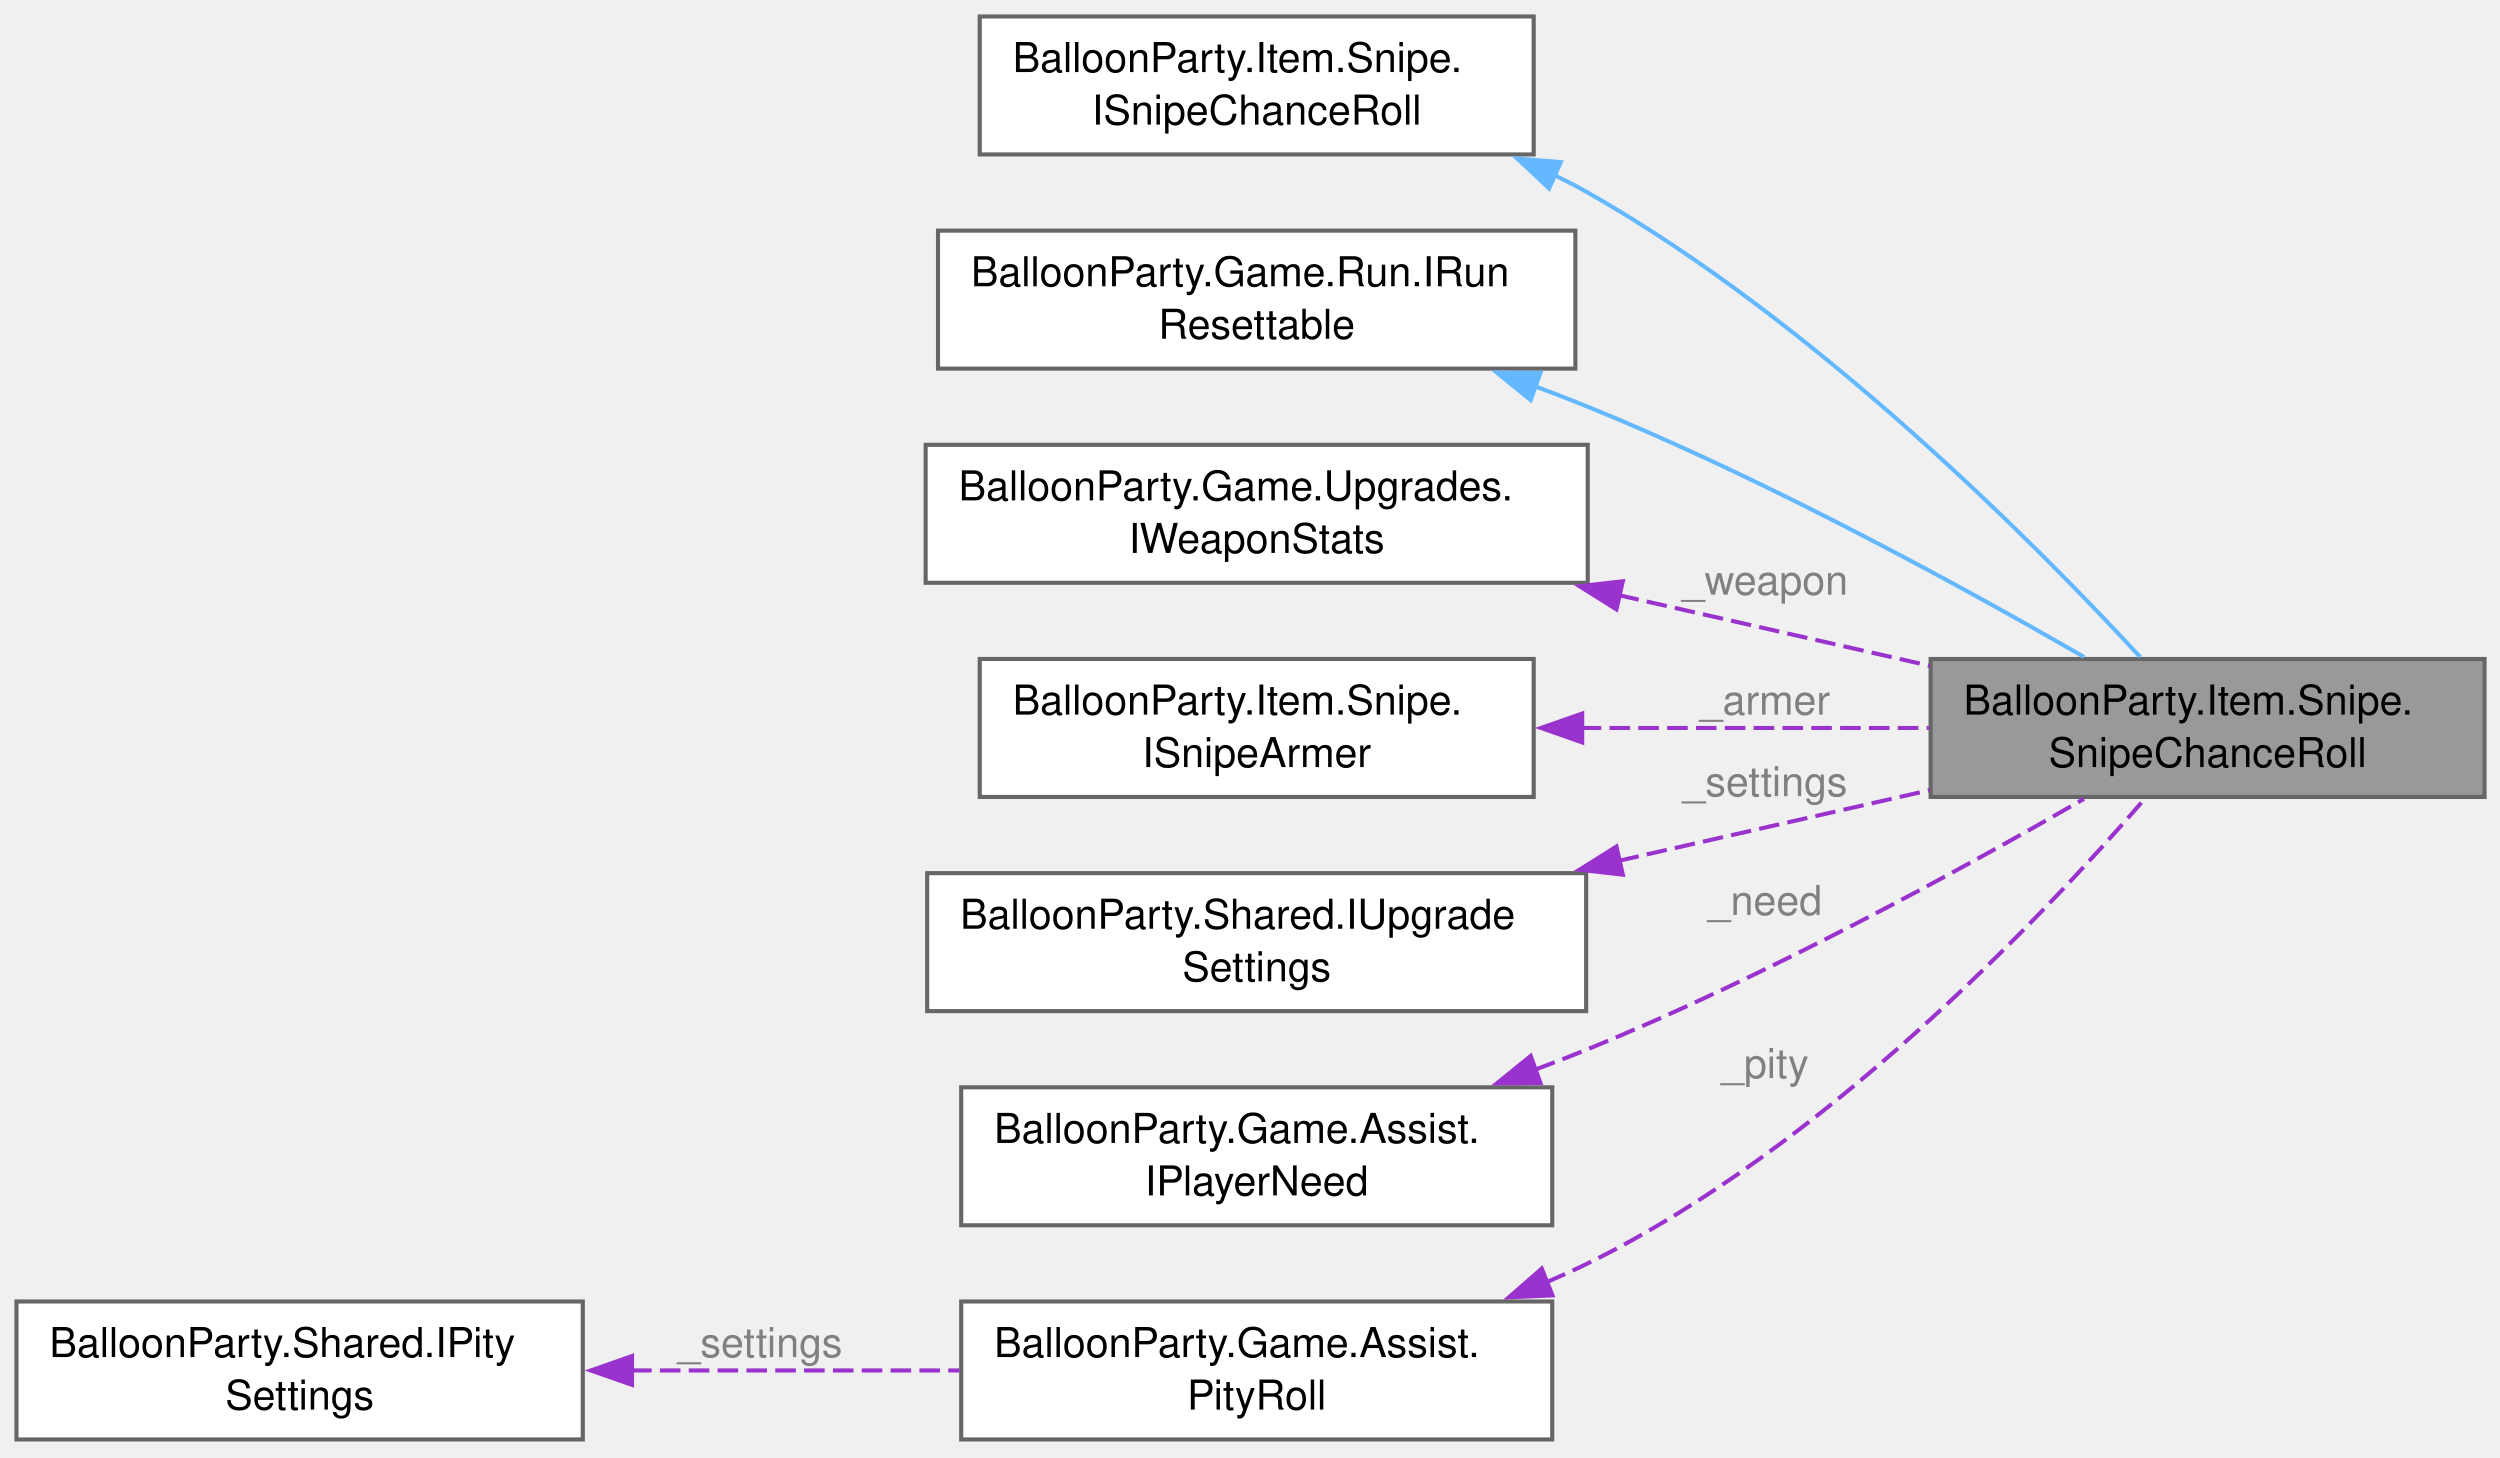
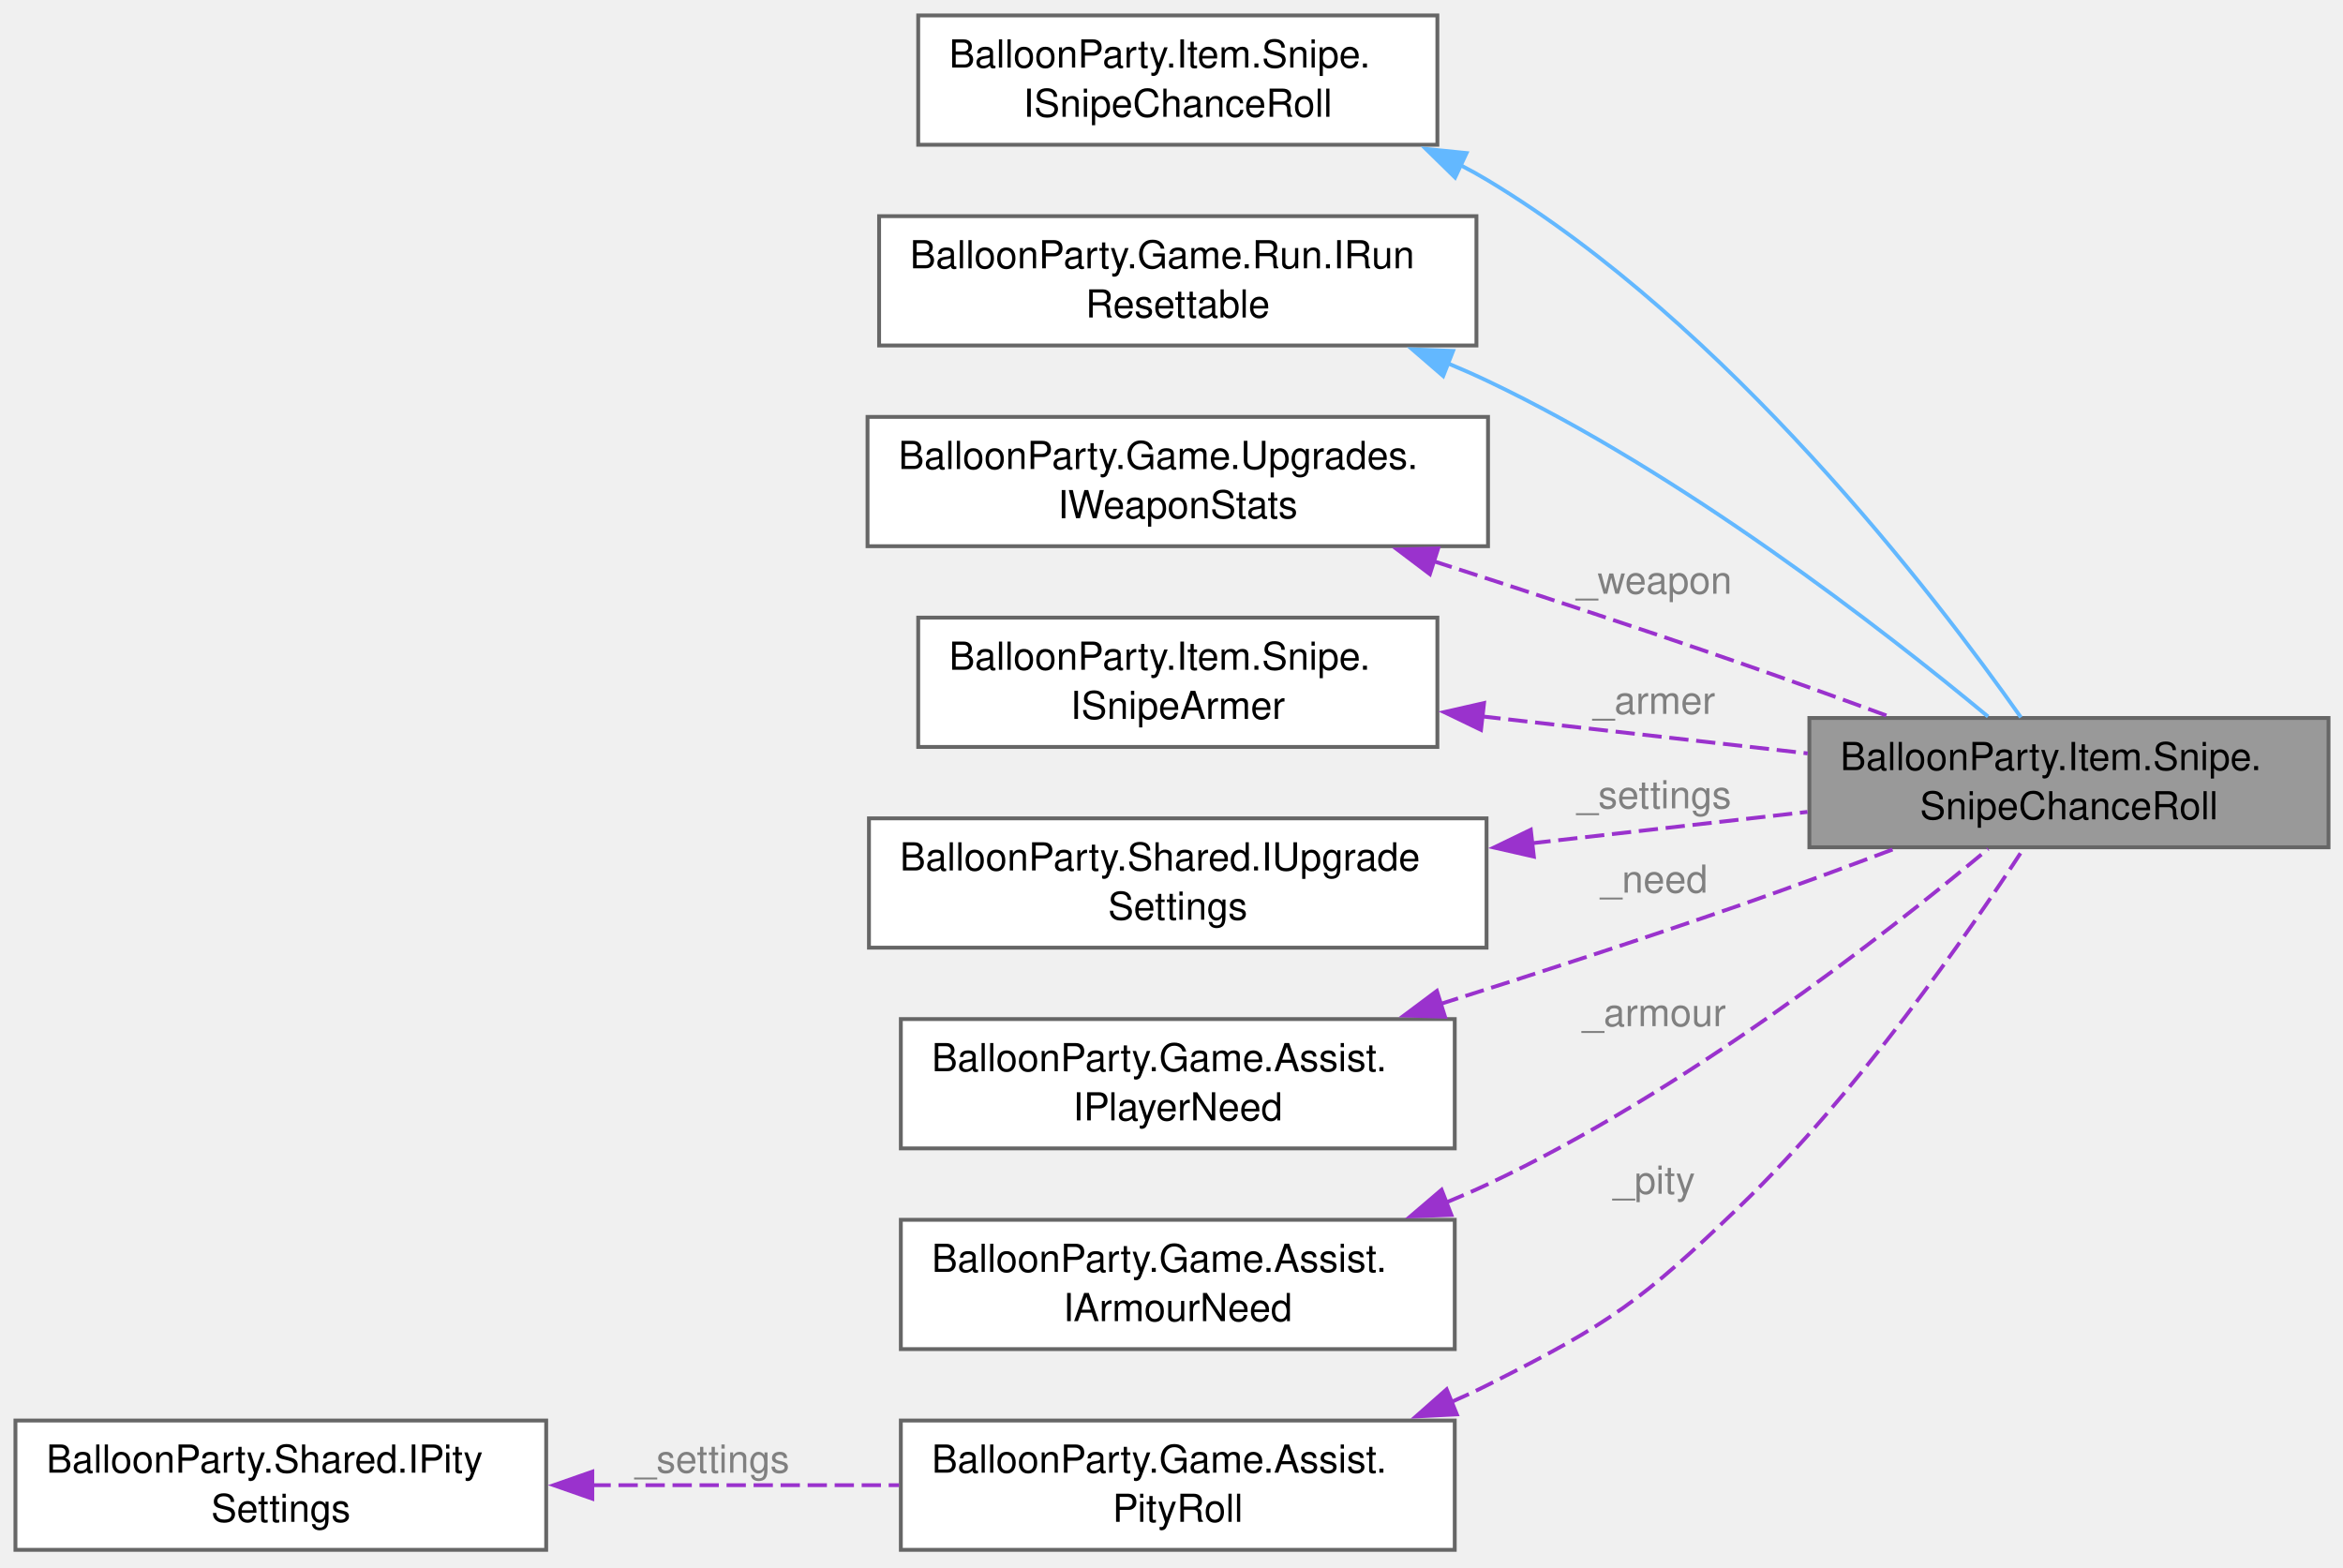
- <svg xmlns="http://www.w3.org/2000/svg" xmlns:xlink="http://www.w3.org/1999/xlink" width="607pt" height="354pt" viewBox="0.00 0.00 607.00 354.00">
-   <g id="graph0" class="graph" transform="scale(1 1) rotate(0) translate(4 349.5)">
+ <svg xmlns="http://www.w3.org/2000/svg" xmlns:xlink="http://www.w3.org/1999/xlink" width="607pt" height="406pt" viewBox="0.00 0.00 607.00 406.00">
+   <g id="graph0" class="graph" transform="scale(1 1) rotate(0) translate(4 401.5)">
    <g id="Node000001" class="node">
      <g id="a_Node000001">
        <a xlink:title="The Sharpshooter card's roll, once per ball the thrower loads.">
-           <polygon fill="#999999" stroke="#666666" points="599.25,-189.5 464.75,-189.5 464.75,-156 599.25,-156 599.25,-189.5" />
-           <text xml:space="preserve" text-anchor="start" x="472.75" y="-176" font-family="Helvetica,sans-Serif" font-size="10.00">BalloonParty.Item.Snipe.</text>
-           <text xml:space="preserve" text-anchor="middle" x="532" y="-163.25" font-family="Helvetica,sans-Serif" font-size="10.00">SnipeChanceRoll</text>
+           <polygon fill="#999999" stroke="#666666" points="599.25,-215.5 464.75,-215.5 464.75,-182 599.25,-182 599.25,-215.5" />
+           <text xml:space="preserve" text-anchor="start" x="472.75" y="-202" font-family="Helvetica,sans-Serif" font-size="10.00">BalloonParty.Item.Snipe.</text>
+           <text xml:space="preserve" text-anchor="middle" x="532" y="-189.25" font-family="Helvetica,sans-Serif" font-size="10.00">SnipeChanceRoll</text>
        </a>
      </g>
    </g>
    <g id="Node000002" class="node">
      <g id="a_Node000002">
        <a xlink:href="interfaceBalloonParty_1_1Item_1_1Snipe_1_1ISnipeChanceRoll.html" target="_top" xlink:title="What the thrower asks of each ball it loads: roll the Sharpshooter card's chance at a Snipe lance.">
-           <polygon fill="white" stroke="#666666" points="368.38,-345.5 233.88,-345.5 233.88,-312 368.38,-312 368.38,-345.5" />
-           <text xml:space="preserve" text-anchor="start" x="241.88" y="-332" font-family="Helvetica,sans-Serif" font-size="10.00">BalloonParty.Item.Snipe.</text>
-           <text xml:space="preserve" text-anchor="middle" x="301.12" y="-319.25" font-family="Helvetica,sans-Serif" font-size="10.00">ISnipeChanceRoll</text>
+           <polygon fill="white" stroke="#666666" points="368.38,-397.5 233.88,-397.5 233.88,-364 368.38,-364 368.38,-397.5" />
+           <text xml:space="preserve" text-anchor="start" x="241.88" y="-384" font-family="Helvetica,sans-Serif" font-size="10.00">BalloonParty.Item.Snipe.</text>
+           <text xml:space="preserve" text-anchor="middle" x="301.12" y="-371.25" font-family="Helvetica,sans-Serif" font-size="10.00">ISnipeChanceRoll</text>
        </a>
      </g>
    </g>
    <g id="edge1_Node000001_Node000002" class="edge">
      <g id="a_edge1_Node000001_Node000002">
        <a xlink:title=" ">
-           <path fill="none" stroke="#63b8ff" d="M373.35,-307.02C376.14,-305.66 378.87,-304.24 381.5,-302.75 436.84,-271.35 490.27,-217.44 515.65,-189.96" />
-           <polygon fill="#63b8ff" stroke="#63b8ff" points="372.12,-303.73 364.4,-311 374.96,-310.13 372.12,-303.73" />
+           <path fill="none" stroke="#63b8ff" d="M374.36,-358.72C376.81,-357.46 379.19,-356.14 381.5,-354.75 443.51,-317.39 496.99,-247.7 519.56,-215.66" />
+           <polygon fill="#63b8ff" stroke="#63b8ff" points="372.97,-355.51 365.4,-362.92 375.94,-361.85 372.97,-355.51" />
        </a>
      </g>
    </g>
    <g id="Node000003" class="node">
      <g id="a_Node000003">
        <a xlink:href="interfaceBalloonParty_1_1Game_1_1Run_1_1IRunResettable.html" target="_top" xlink:title="RunController invokes implementations in ascending ResetOrder, lower first.">
-           <polygon fill="white" stroke="#666666" points="378.5,-293.5 223.75,-293.5 223.75,-260 378.5,-260 378.5,-293.5" />
-           <text xml:space="preserve" text-anchor="start" x="231.75" y="-280" font-family="Helvetica,sans-Serif" font-size="10.00">BalloonParty.Game.Run.IRun</text>
-           <text xml:space="preserve" text-anchor="middle" x="301.12" y="-267.25" font-family="Helvetica,sans-Serif" font-size="10.00">Resettable</text>
+           <polygon fill="white" stroke="#666666" points="378.5,-345.5 223.75,-345.5 223.75,-312 378.5,-312 378.5,-345.5" />
+           <text xml:space="preserve" text-anchor="start" x="231.75" y="-332" font-family="Helvetica,sans-Serif" font-size="10.00">BalloonParty.Game.Run.IRun</text>
+           <text xml:space="preserve" text-anchor="middle" x="301.12" y="-319.25" font-family="Helvetica,sans-Serif" font-size="10.00">Resettable</text>
        </a>
      </g>
    </g>
    <g id="edge2_Node000001_Node000003" class="edge">
      <g id="a_edge2_Node000001_Node000003">
        <a xlink:title=" ">
-           <path fill="none" stroke="#63b8ff" d="M368.8,-255.67C373.12,-254.07 377.39,-252.42 381.5,-250.75 424.89,-233.1 472.44,-207.05 502,-189.99" />
-           <polygon fill="#63b8ff" stroke="#63b8ff" points="367.65,-252.36 359.42,-259.03 370.01,-258.95 367.65,-252.36" />
+           <path fill="none" stroke="#63b8ff" d="M371.17,-307.34C374.7,-305.87 378.16,-304.34 381.5,-302.75 431.75,-278.84 483.57,-238.65 511.05,-215.86" />
+           <polygon fill="#63b8ff" stroke="#63b8ff" points="369.89,-304.08 361.87,-311 372.45,-310.59 369.89,-304.08" />
        </a>
      </g>
    </g>
    <g id="Node000004" class="node">
      <g id="a_Node000004">
        <a xlink:href="interfaceBalloonParty_1_1Game_1_1Upgrades_1_1IWeaponStats.html" target="_top" xlink:title="The run's weapon after its upgrade cards: the configured base plus every card held.">
-           <polygon fill="white" stroke="#666666" points="381.5,-241.5 220.75,-241.5 220.75,-208 381.5,-208 381.5,-241.5" />
-           <text xml:space="preserve" text-anchor="start" x="228.75" y="-228" font-family="Helvetica,sans-Serif" font-size="10.00">BalloonParty.Game.Upgrades.</text>
-           <text xml:space="preserve" text-anchor="middle" x="301.12" y="-215.25" font-family="Helvetica,sans-Serif" font-size="10.00">IWeaponStats</text>
+           <polygon fill="white" stroke="#666666" points="381.5,-293.5 220.75,-293.5 220.75,-260 381.5,-260 381.5,-293.5" />
+           <text xml:space="preserve" text-anchor="start" x="228.75" y="-280" font-family="Helvetica,sans-Serif" font-size="10.00">BalloonParty.Game.Upgrades.</text>
+           <text xml:space="preserve" text-anchor="middle" x="301.12" y="-267.25" font-family="Helvetica,sans-Serif" font-size="10.00">IWeaponStats</text>
        </a>
      </g>
    </g>
    <g id="edge3_Node000001_Node000004" class="edge">
      <g id="a_edge3_Node000001_Node000004">
        <a xlink:title=" ">
-           <path fill="none" stroke="#9a32cd" stroke-dasharray="5,2" d="M388.99,-205.01C414.03,-199.32 440.94,-193.21 464.53,-187.85" />
-           <polygon fill="#9a32cd" stroke="#9a32cd" points="388.47,-201.54 379.5,-207.17 390.02,-208.37 388.47,-201.54" />
+           <path fill="none" stroke="#9a32cd" stroke-dasharray="5,2" d="M367.34,-256.14C392.26,-248.12 420.89,-238.71 446.75,-229.75 459.27,-225.41 472.76,-220.54 485.2,-215.96" />
+           <polygon fill="#9a32cd" stroke="#9a32cd" points="366.44,-252.76 357.99,-259.15 368.58,-259.42 366.44,-252.76" />
        </a>
      </g>
-       <text xml:space="preserve" text-anchor="middle" x="423.12" y="-205.11" font-family="Helvetica,sans-Serif" font-size="10.00" fill="grey"> _weapon</text>
+       <text xml:space="preserve" text-anchor="middle" x="423.12" y="-247.7" font-family="Helvetica,sans-Serif" font-size="10.00" fill="grey"> _weapon</text>
    </g>
    <g id="Node000005" class="node">
      <g id="a_Node000005">
        <a xlink:href="interfaceBalloonParty_1_1Item_1_1Snipe_1_1ISnipeArmer.html" target="_top" xlink:title="Arms a shot as a Snipe lance without a pickup: what SnipeItemHandler does for one.">
-           <polygon fill="white" stroke="#666666" points="368.38,-189.5 233.88,-189.5 233.88,-156 368.38,-156 368.38,-189.5" />
-           <text xml:space="preserve" text-anchor="start" x="241.88" y="-176" font-family="Helvetica,sans-Serif" font-size="10.00">BalloonParty.Item.Snipe.</text>
-           <text xml:space="preserve" text-anchor="middle" x="301.12" y="-163.25" font-family="Helvetica,sans-Serif" font-size="10.00">ISnipeArmer</text>
+           <polygon fill="white" stroke="#666666" points="368.38,-241.5 233.88,-241.5 233.88,-208 368.38,-208 368.38,-241.5" />
+           <text xml:space="preserve" text-anchor="start" x="241.88" y="-228" font-family="Helvetica,sans-Serif" font-size="10.00">BalloonParty.Item.Snipe.</text>
+           <text xml:space="preserve" text-anchor="middle" x="301.12" y="-215.25" font-family="Helvetica,sans-Serif" font-size="10.00">ISnipeArmer</text>
        </a>
      </g>
    </g>
    <g id="edge4_Node000001_Node000005" class="edge">
      <g id="a_edge4_Node000001_Node000005">
        <a xlink:title=" ">
-           <path fill="none" stroke="#9a32cd" stroke-dasharray="5,2" d="M379.78,-172.75C407.24,-172.75 437.86,-172.75 464.33,-172.75" />
-           <polygon fill="#9a32cd" stroke="#9a32cd" points="380.15,-169.25 370.15,-172.75 380.15,-176.25 380.15,-169.25" />
+           <path fill="none" stroke="#9a32cd" stroke-dasharray="5,2" d="M379.78,-215.93C407.24,-212.81 437.86,-209.33 464.33,-206.32" />
+           <polygon fill="#9a32cd" stroke="#9a32cd" points="379.68,-212.42 370.14,-217.02 380.47,-219.37 379.68,-212.42" />
        </a>
      </g>
-       <text xml:space="preserve" text-anchor="middle" x="423.12" y="-176" font-family="Helvetica,sans-Serif" font-size="10.00" fill="grey"> _armer</text>
+       <text xml:space="preserve" text-anchor="middle" x="423.12" y="-216.56" font-family="Helvetica,sans-Serif" font-size="10.00" fill="grey"> _armer</text>
    </g>
    <g id="Node000006" class="node">
      <g id="a_Node000006">
        <a xlink:href="interfaceBalloonParty_1_1Shared_1_1IUpgradeSettings.html" target="_top" xlink:title="When the level-up deals cards, how many, and from which deck.">
-           <polygon fill="white" stroke="#666666" points="381.12,-137.5 221.12,-137.5 221.12,-104 381.12,-104 381.12,-137.5" />
-           <text xml:space="preserve" text-anchor="start" x="229.12" y="-124" font-family="Helvetica,sans-Serif" font-size="10.00">BalloonParty.Shared.IUpgrade</text>
-           <text xml:space="preserve" text-anchor="middle" x="301.12" y="-111.25" font-family="Helvetica,sans-Serif" font-size="10.00">Settings</text>
+           <polygon fill="white" stroke="#666666" points="381.12,-189.5 221.12,-189.5 221.12,-156 381.12,-156 381.12,-189.5" />
+           <text xml:space="preserve" text-anchor="start" x="229.12" y="-176" font-family="Helvetica,sans-Serif" font-size="10.00">BalloonParty.Shared.IUpgrade</text>
+           <text xml:space="preserve" text-anchor="middle" x="301.12" y="-163.25" font-family="Helvetica,sans-Serif" font-size="10.00">Settings</text>
        </a>
      </g>
    </g>
    <g id="edge5_Node000001_Node000006" class="edge">
      <g id="a_edge5_Node000001_Node000006">
        <a xlink:title=" ">
-           <path fill="none" stroke="#9a32cd" stroke-dasharray="5,2" d="M388.99,-140.49C414.03,-146.18 440.94,-152.29 464.53,-157.65" />
-           <polygon fill="#9a32cd" stroke="#9a32cd" points="390.02,-137.13 379.5,-138.33 388.47,-143.96 390.02,-137.13" />
+           <path fill="none" stroke="#9a32cd" stroke-dasharray="5,2" d="M392.74,-183.04C416.61,-185.76 441.92,-188.63 464.27,-191.17" />
+           <polygon fill="#9a32cd" stroke="#9a32cd" points="393.37,-179.59 383.04,-181.94 392.58,-186.55 393.37,-179.59" />
        </a>
      </g>
-       <text xml:space="preserve" text-anchor="middle" x="423.12" y="-156.19" font-family="Helvetica,sans-Serif" font-size="10.00" fill="grey"> _settings</text>
+       <text xml:space="preserve" text-anchor="middle" x="423.12" y="-192.09" font-family="Helvetica,sans-Serif" font-size="10.00" fill="grey"> _settings</text>
    </g>
    <g id="Node000007" class="node">
      <g id="a_Node000007">
        <a xlink:href="interfaceBalloonParty_1_1Game_1_1Assist_1_1IPlayerNeed.html" target="_top" xlink:title="How much trouble the player is in right now, 0 (none) to 1 (one mistake from losing the run).">
-           <polygon fill="white" stroke="#666666" points="372.88,-85.5 229.38,-85.5 229.38,-52 372.88,-52 372.88,-85.5" />
-           <text xml:space="preserve" text-anchor="start" x="237.38" y="-72" font-family="Helvetica,sans-Serif" font-size="10.00">BalloonParty.Game.Assist.</text>
-           <text xml:space="preserve" text-anchor="middle" x="301.12" y="-59.25" font-family="Helvetica,sans-Serif" font-size="10.00">IPlayerNeed</text>
+           <polygon fill="white" stroke="#666666" points="372.88,-137.5 229.38,-137.5 229.38,-104 372.88,-104 372.88,-137.5" />
+           <text xml:space="preserve" text-anchor="start" x="237.38" y="-124" font-family="Helvetica,sans-Serif" font-size="10.00">BalloonParty.Game.Assist.</text>
+           <text xml:space="preserve" text-anchor="middle" x="301.12" y="-111.25" font-family="Helvetica,sans-Serif" font-size="10.00">IPlayerNeed</text>
        </a>
      </g>
    </g>
    <g id="edge6_Node000001_Node000007" class="edge">
      <g id="a_edge6_Node000001_Node000007">
        <a xlink:title=" ">
-           <path fill="none" stroke="#9a32cd" stroke-dasharray="5,2" d="M368.8,-89.82C373.13,-91.42 377.39,-93.07 381.5,-94.75 424.86,-112.46 472.42,-138.5 501.99,-155.54" />
-           <polygon fill="#9a32cd" stroke="#9a32cd" points="370.02,-86.54 359.43,-86.45 367.66,-93.12 370.02,-86.54" />
+           <path fill="none" stroke="#9a32cd" stroke-dasharray="5,2" d="M368.97,-141.35C393.52,-149.12 421.48,-158.21 446.75,-167 459.74,-171.52 473.76,-176.69 486.56,-181.52" />
+           <polygon fill="#9a32cd" stroke="#9a32cd" points="370.35,-138.11 359.76,-138.44 368.25,-144.79 370.35,-138.11" />
        </a>
      </g>
-       <text xml:space="preserve" text-anchor="middle" x="423.12" y="-127.35" font-family="Helvetica,sans-Serif" font-size="10.00" fill="grey"> _need</text>
+       <text xml:space="preserve" text-anchor="middle" x="423.12" y="-170.25" font-family="Helvetica,sans-Serif" font-size="10.00" fill="grey"> _need</text>
    </g>
    <g id="Node000008" class="node">
      <g id="a_Node000008">
+         <a xlink:href="interfaceBalloonParty_1_1Game_1_1Assist_1_1IArmourNeed.html" target="_top" xlink:title="How much armour has stood on the board too long, 0 (none) to Shared.IAssistSettings....">
+           <polygon fill="white" stroke="#666666" points="372.88,-85.5 229.38,-85.5 229.38,-52 372.88,-52 372.88,-85.5" />
+           <text xml:space="preserve" text-anchor="start" x="237.38" y="-72" font-family="Helvetica,sans-Serif" font-size="10.00">BalloonParty.Game.Assist.</text>
+           <text xml:space="preserve" text-anchor="middle" x="301.12" y="-59.25" font-family="Helvetica,sans-Serif" font-size="10.00">IArmourNeed</text>
+         </a>
+       </g>
+     </g>
+     <g id="edge7_Node000001_Node000008" class="edge">
+       <g id="a_edge7_Node000001_Node000008">
+         <a xlink:title=" ">
+           <path fill="none" stroke="#9a32cd" stroke-dasharray="5,2" d="M370.61,-89.97C374.33,-91.5 377.98,-93.09 381.5,-94.75 431.84,-118.46 483.63,-158.72 511.07,-181.58" />
+           <polygon fill="#9a32cd" stroke="#9a32cd" points="372.01,-86.76 361.42,-86.4 369.47,-93.28 372.01,-86.76" />
+         </a>
+       </g>
+       <text xml:space="preserve" text-anchor="middle" x="423.12" y="-135.67" font-family="Helvetica,sans-Serif" font-size="10.00" fill="grey"> _armour</text>
+     </g>
+     <g id="Node000009" class="node">
+       <g id="a_Node000009">
        <a xlink:href="classBalloonParty_1_1Game_1_1Assist_1_1PityRoll.html" target="_top" xlink:title="A chance roll that forgives a player in trouble.">
          <polygon fill="white" stroke="#666666" points="372.88,-33.5 229.38,-33.5 229.38,0 372.88,0 372.88,-33.5" />
          <text xml:space="preserve" text-anchor="start" x="237.38" y="-20" font-family="Helvetica,sans-Serif" font-size="10.00">BalloonParty.Game.Assist.</text>
          <text xml:space="preserve" text-anchor="middle" x="301.12" y="-7.25" font-family="Helvetica,sans-Serif" font-size="10.00">PityRoll</text>
        </a>
      </g>
    </g>
-     <g id="edge7_Node000001_Node000008" class="edge">
-       <g id="a_edge7_Node000001_Node000008">
+     <g id="edge8_Node000001_Node000009" class="edge">
+       <g id="a_edge8_Node000001_Node000009">
        <a xlink:title=" ">
-           <path fill="none" stroke="#9a32cd" stroke-dasharray="5,2" d="M371.43,-38.15C374.87,-39.62 378.25,-41.15 381.5,-42.75 439.24,-71.09 492.4,-127.39 516.86,-155.68" />
-           <polygon fill="#9a32cd" stroke="#9a32cd" points="372.94,-34.99 362.36,-34.52 370.34,-41.49 372.94,-34.99" />
+           <path fill="none" stroke="#9a32cd" stroke-dasharray="5,2" d="M371.99,-38.3C375.24,-39.72 378.43,-41.2 381.5,-42.75 413.25,-58.74 421.14,-64.35 446.75,-89 477.21,-118.32 505.61,-159.2 520.38,-181.88" />
+           <polygon fill="#9a32cd" stroke="#9a32cd" points="373.42,-35.1 362.84,-34.56 370.78,-41.58 373.42,-35.1" />
        </a>
      </g>
-       <text xml:space="preserve" text-anchor="middle" x="423.12" y="-87.76" font-family="Helvetica,sans-Serif" font-size="10.00" fill="grey"> _pity</text>
+       <text xml:space="preserve" text-anchor="middle" x="423.12" y="-92.25" font-family="Helvetica,sans-Serif" font-size="10.00" fill="grey"> _pity</text>
    </g>
-     <g id="Node000009" class="node">
-       <g id="a_Node000009">
+     <g id="Node000010" class="node">
+       <g id="a_Node000010">
        <a xlink:href="interfaceBalloonParty_1_1Shared_1_1IPitySettings.html" target="_top" xlink:title="How a chance roll forgives a player in trouble (Game/Assist/PityRoll): each roll it misses while the ...">
          <polygon fill="white" stroke="#666666" points="137.5,-33.5 0,-33.5 0,0 137.5,0 137.5,-33.5" />
          <text xml:space="preserve" text-anchor="start" x="8" y="-20" font-family="Helvetica,sans-Serif" font-size="10.00">BalloonParty.Shared.IPity</text>
          <text xml:space="preserve" text-anchor="middle" x="68.75" y="-7.25" font-family="Helvetica,sans-Serif" font-size="10.00">Settings</text>
        </a>
      </g>
    </g>
-     <g id="edge8_Node000008_Node000009" class="edge">
-       <g id="a_edge8_Node000008_Node000009">
+     <g id="edge9_Node000009_Node000010" class="edge">
+       <g id="a_edge9_Node000009_Node000010">
        <a xlink:title=" ">
          <path fill="none" stroke="#9a32cd" stroke-dasharray="5,2" d="M149.23,-16.75C175.12,-16.75 203.67,-16.75 228.91,-16.75" />
          <polygon fill="#9a32cd" stroke="#9a32cd" points="149.45,-13.25 139.45,-16.75 149.45,-20.25 149.45,-13.25" />
        </a>
      </g>
      <text xml:space="preserve" text-anchor="middle" x="179.12" y="-20" font-family="Helvetica,sans-Serif" font-size="10.00" fill="grey"> _settings</text>
    </g>
  </g>
</svg>
